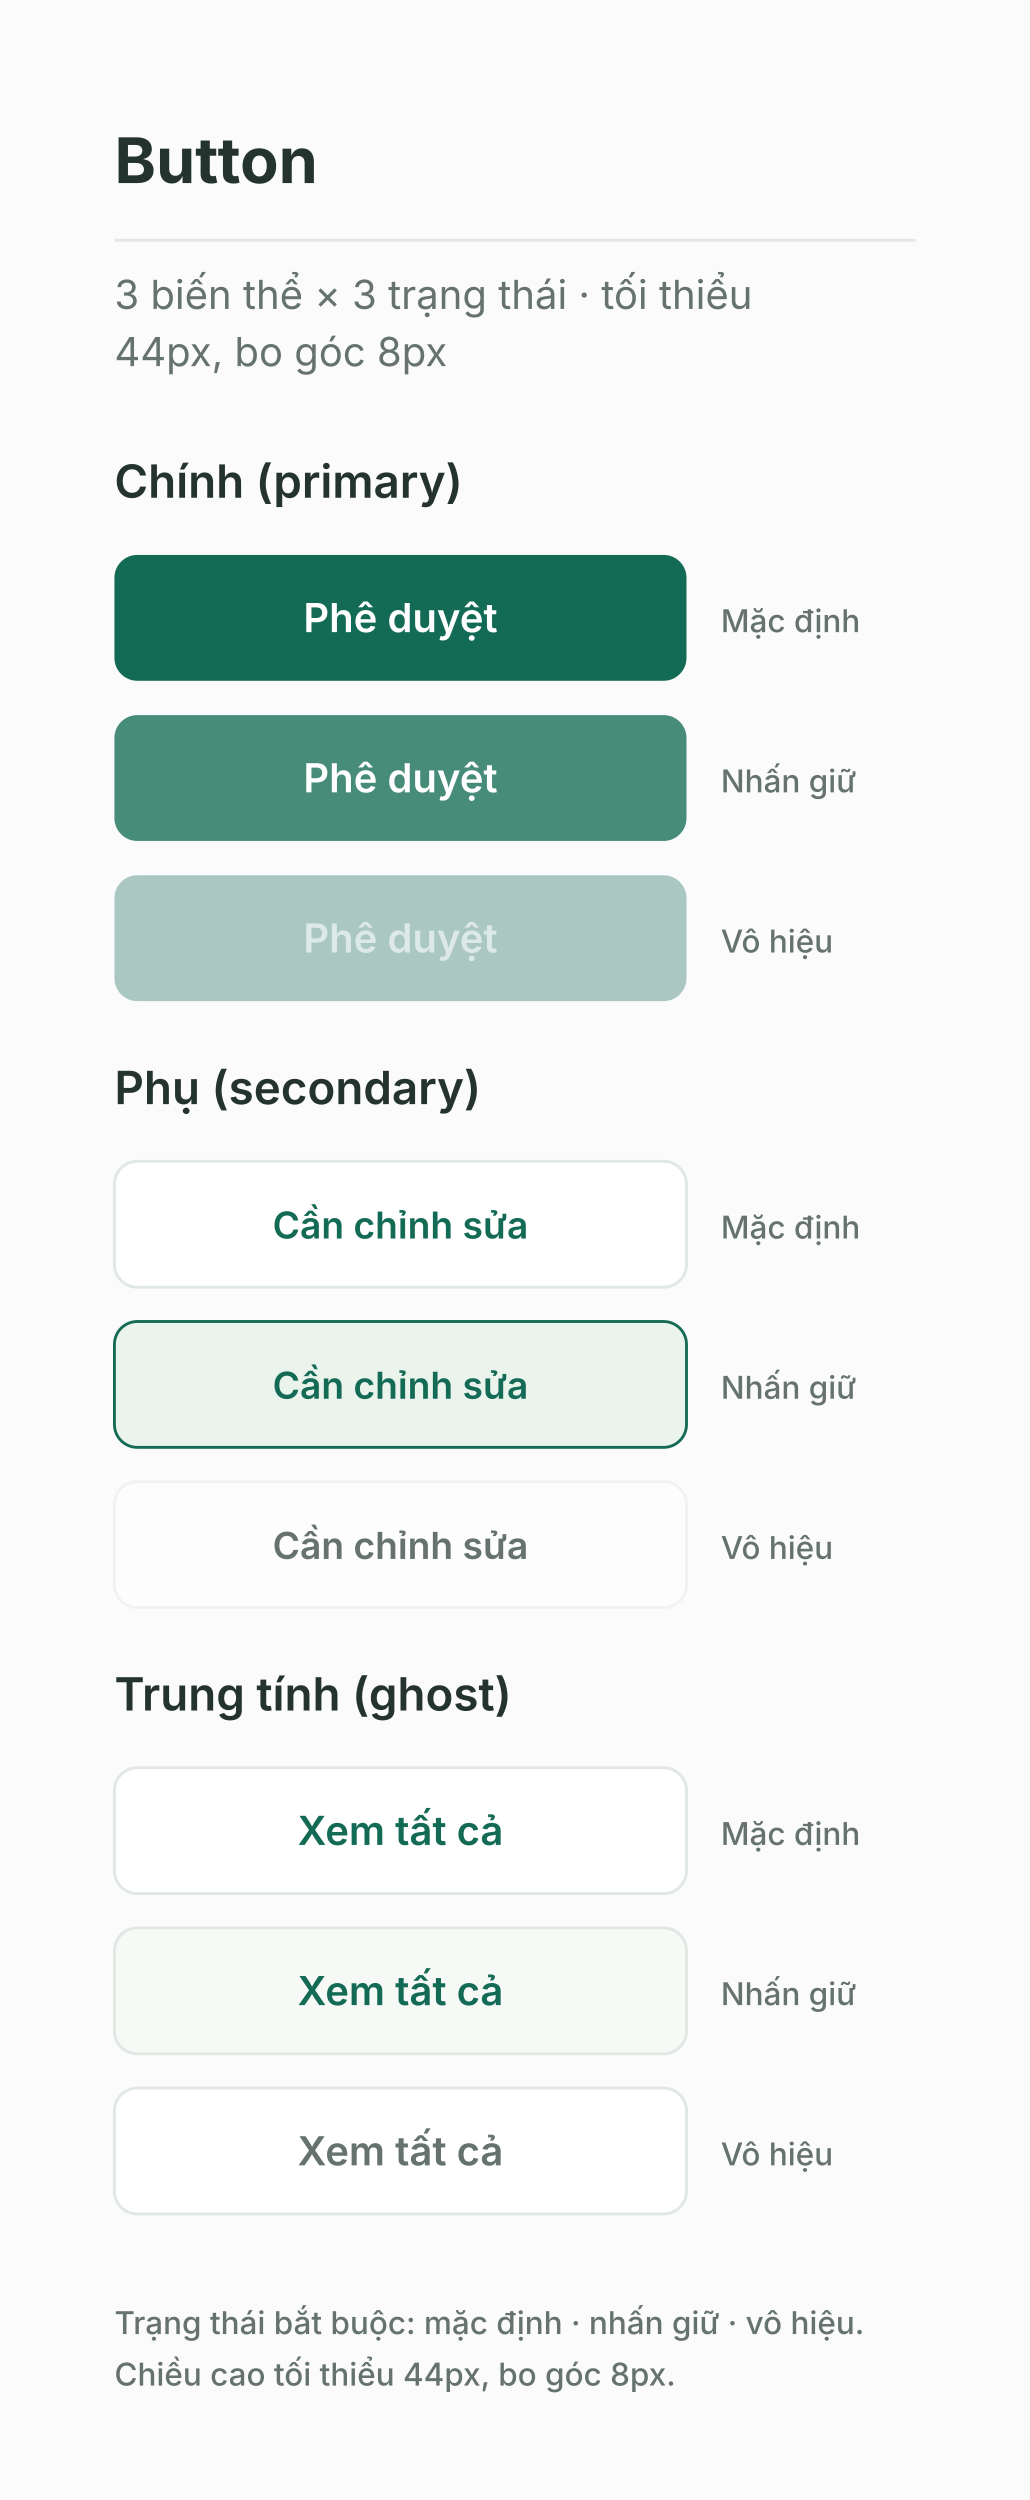
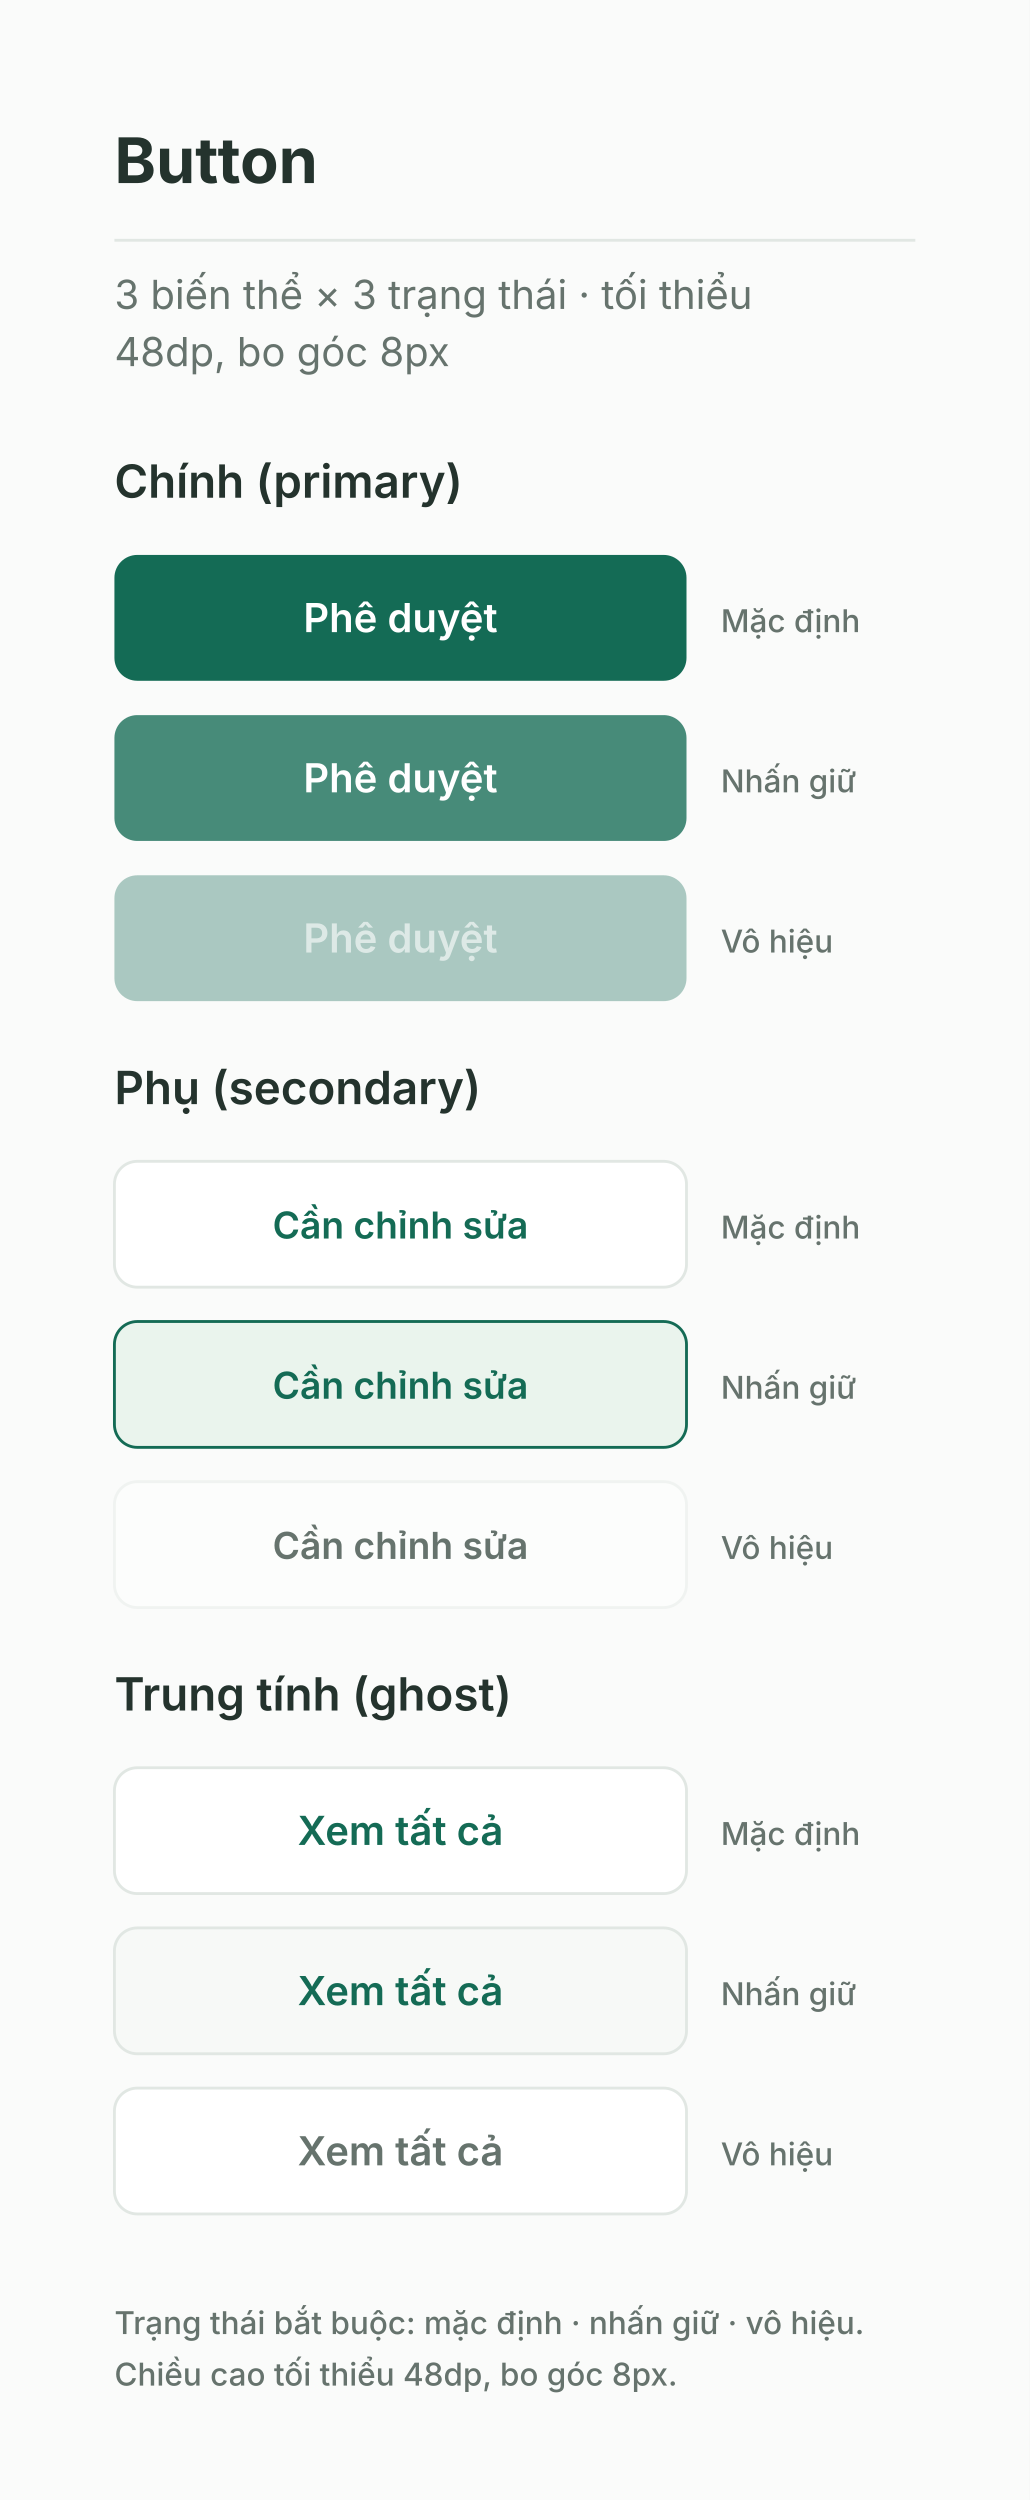
<svg xmlns="http://www.w3.org/2000/svg" width="360" height="874" viewBox="0 0 360 874">
  <rect x="0" y="0" width="360" height="874" rx="0" fill="#FAFBFA" />
  <text x="40" y="64" font-family="Inter" font-size="22" font-weight="700" fill="#24332D" text-anchor="start">Button</text>
  <line x1="40" y1="84" x2="320" y2="84" stroke="#E1E7E3" stroke-width="1" />
  <text x="40" y="108" font-family="Inter" font-size="14" font-weight="400" fill="#66736D" text-anchor="start">3 biến thể × 3 trạng thái · tối thiểu</text>
-   <text x="40" y="128" font-family="Inter" font-size="14" font-weight="400" fill="#66736D" text-anchor="start">44px, bo góc 8px</text>
+   <text x="40" y="128" font-family="Inter" font-size="14" font-weight="400" fill="#66736D" text-anchor="start">48dp, bo góc 8px</text>
  <text x="40" y="174" font-family="Inter" font-size="16" font-weight="600" fill="#24332D" text-anchor="start">Chính (primary)</text>
  <rect x="40" y="194" width="200" height="44" rx="8" fill="#146B55" />
  <text x="140.0" y="221" font-family="Inter" font-size="14" font-weight="600" fill="#FFFFFF" text-anchor="middle">Phê duyệt</text>
  <text x="252" y="221" font-family="Inter" font-size="11" font-weight="500" fill="#66736D" text-anchor="start">Mặc định</text>
  <rect x="40" y="250" width="200" height="44" rx="8" fill="#146B55" opacity="0.78" />
  <text x="140.0" y="277" font-family="Inter" font-size="14" font-weight="600" fill="#FFFFFF" text-anchor="middle">Phê duyệt</text>
  <text x="252" y="277" font-family="Inter" font-size="11" font-weight="500" fill="#66736D" text-anchor="start">Nhấn giữ</text>
  <rect x="40" y="306" width="200" height="44" rx="8" fill="#146B55" opacity="0.35" />
  <text x="140.0" y="333" font-family="Inter" font-size="14" font-weight="600" fill="#FFFFFF" text-anchor="middle" opacity="0.6">Phê duyệt</text>
  <text x="252" y="333" font-family="Inter" font-size="11" font-weight="500" fill="#66736D" text-anchor="start">Vô hiệu</text>
  <text x="40" y="386" font-family="Inter" font-size="16" font-weight="600" fill="#24332D" text-anchor="start">Phụ (secondary)</text>
  <rect x="40" y="406" width="200" height="44" rx="8" fill="#FFFFFF" stroke="#E1E7E3" stroke-width="1" />
  <text x="140.0" y="433" font-family="Inter" font-size="13" font-weight="600" fill="#146B55" text-anchor="middle">Cần chỉnh sửa</text>
  <text x="252" y="433" font-family="Inter" font-size="11" font-weight="500" fill="#66736D" text-anchor="start">Mặc định</text>
  <rect x="40" y="462" width="200" height="44" rx="8" fill="#EAF4ED" stroke="#146B55" stroke-width="1" />
  <text x="140.0" y="489" font-family="Inter" font-size="13" font-weight="600" fill="#146B55" text-anchor="middle">Cần chỉnh sửa</text>
  <text x="252" y="489" font-family="Inter" font-size="11" font-weight="500" fill="#66736D" text-anchor="start">Nhấn giữ</text>
  <rect x="40" y="518" width="200" height="44" rx="8" fill="#FFFFFF" stroke="#E1E7E3" stroke-width="1" opacity="0.4" />
  <text x="140.0" y="545" font-family="Inter" font-size="13" font-weight="600" fill="#66736D" text-anchor="middle">Cần chỉnh sửa</text>
  <text x="252" y="545" font-family="Inter" font-size="11" font-weight="500" fill="#66736D" text-anchor="start">Vô hiệu</text>
  <text x="40" y="598" font-family="Inter" font-size="16" font-weight="600" fill="#24332D" text-anchor="start">Trung tính (ghost)</text>
  <rect x="40" y="618" width="200" height="44" rx="8" fill="#FFFFFF" stroke="#E1E7E3" stroke-width="1" />
  <text x="140.0" y="645" font-family="Inter" font-size="14" font-weight="600" fill="#146B55" text-anchor="middle">Xem tất cả</text>
  <text x="252" y="645" font-family="Inter" font-size="11" font-weight="500" fill="#66736D" text-anchor="start">Mặc định</text>
  <rect x="40" y="674" width="200" height="44" rx="8" fill="#F7F9F7" stroke="#E1E7E3" stroke-width="1" />
  <text x="140.0" y="701" font-family="Inter" font-size="14" font-weight="600" fill="#146B55" text-anchor="middle">Xem tất cả</text>
  <text x="252" y="701" font-family="Inter" font-size="11" font-weight="500" fill="#66736D" text-anchor="start">Nhấn giữ</text>
  <rect x="40" y="730" width="200" height="44" rx="8" fill="#FFFFFF" stroke="#E1E7E3" stroke-width="1" />
  <text x="140.0" y="757" font-family="Inter" font-size="14" font-weight="600" fill="#66736D" text-anchor="middle">Xem tất cả</text>
  <text x="252" y="757" font-family="Inter" font-size="11" font-weight="500" fill="#66736D" text-anchor="start">Vô hiệu</text>
  <text x="40" y="816" font-family="Inter" font-size="11" font-weight="500" fill="#66736D" text-anchor="start">Trạng thái bắt buộc: mặc định · nhấn giữ · vô hiệu.</text>
-   <text x="40" y="834" font-family="Inter" font-size="11" font-weight="500" fill="#66736D" text-anchor="start">Chiều cao tối thiểu 44px, bo góc 8px.</text>
+   <text x="40" y="834" font-family="Inter" font-size="11" font-weight="500" fill="#66736D" text-anchor="start">Chiều cao tối thiểu 48dp, bo góc 8px.</text>
</svg>
